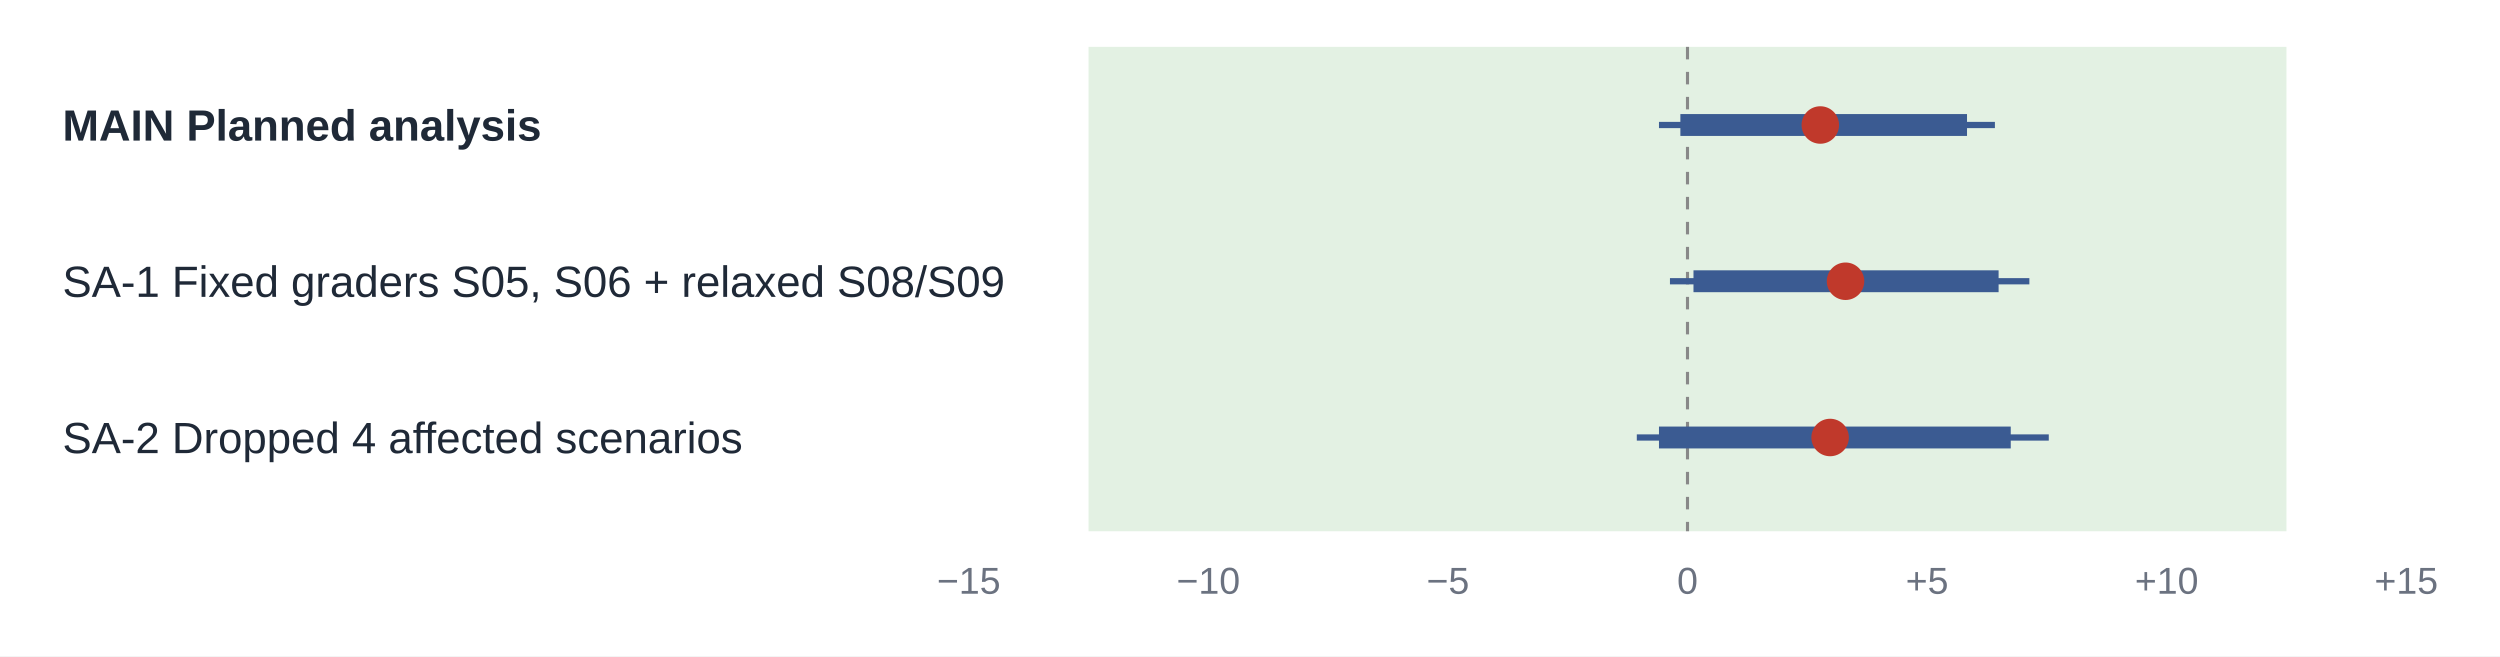
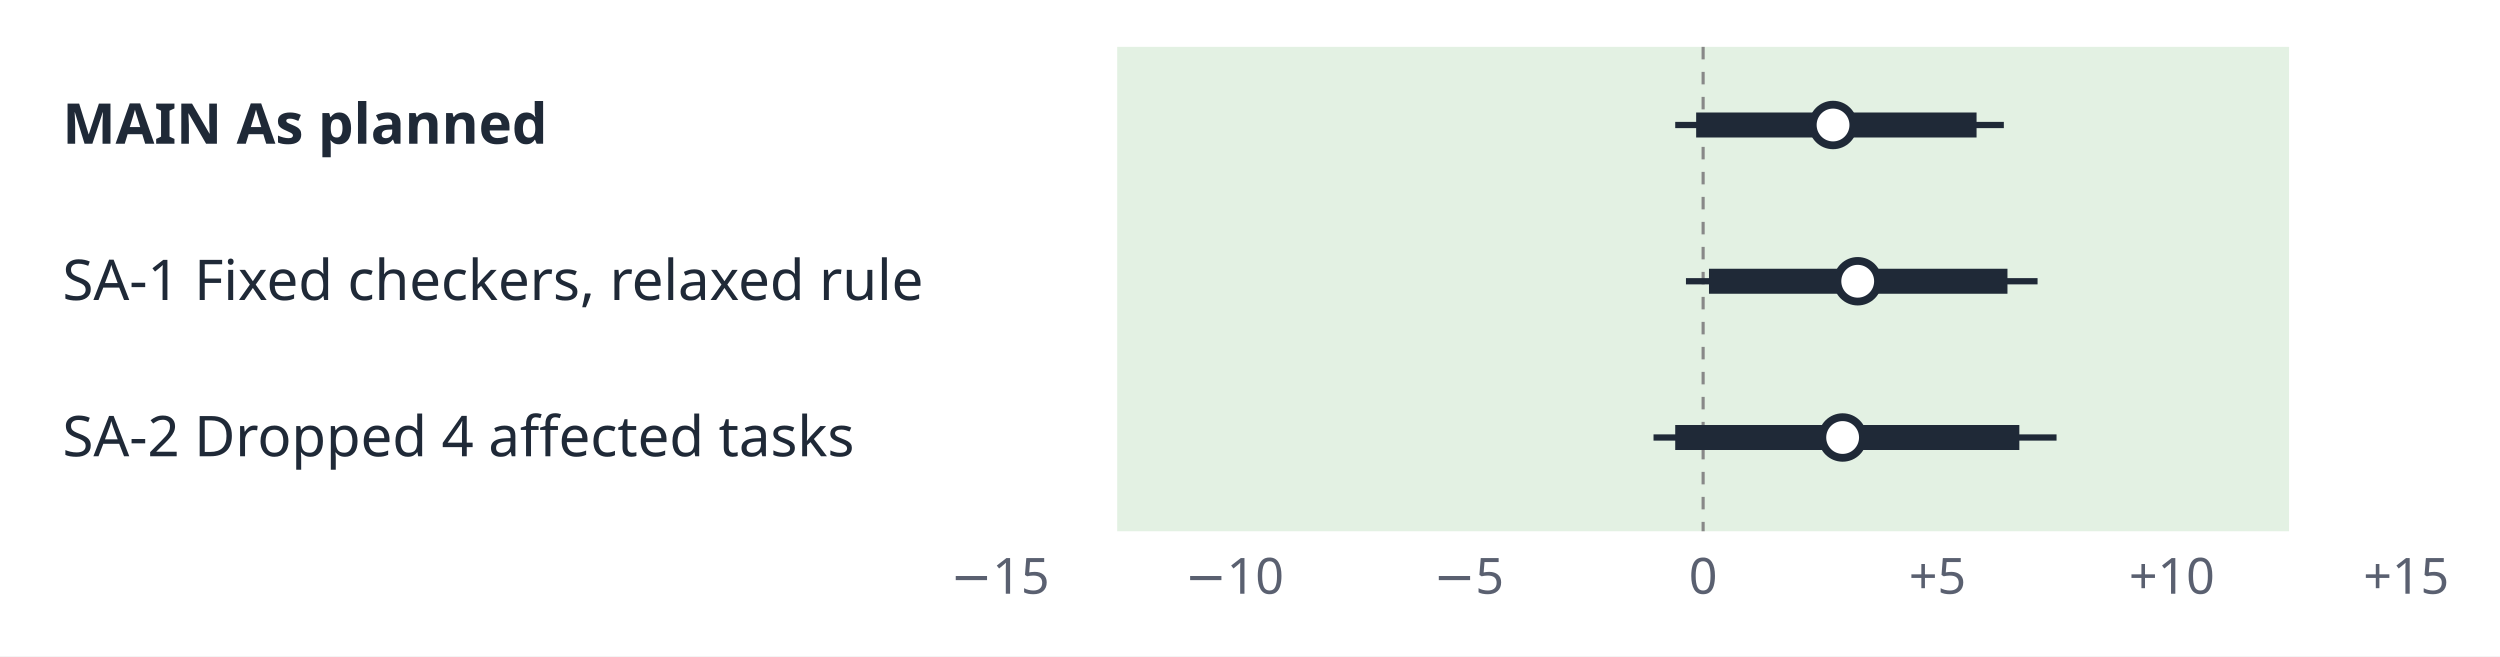
<svg xmlns="http://www.w3.org/2000/svg" width="1600" height="420" viewBox="0 0 1600 420">
  <rect width="100%" height="100%" fill="#fff" />
-   <rect x="696.667" y="30" width="766.667" height="310" fill="#e3f1e3" />
-   <line x1="1080" y1="30" x2="1080" y2="340" stroke="#888" stroke-dasharray="8 8" stroke-width="2" />
-   <text x="40" y="90" font-family="Segoe UI, Arial, sans-serif" font-size="28" fill="#1f2937" text-anchor="start" font-weight="700">MAIN  Planned analysis</text>
-   <line x1="1061.746" y1="80" x2="1276.737" y2="80" stroke="#3b5b92" stroke-width="4" />
-   <line x1="1075.437" y1="80" x2="1258.889" y2="80" stroke="#3b5b92" stroke-width="14" />
-   <circle cx="1165.001" cy="80" r="12" fill="#c0392b" />
-   <text x="40" y="190" font-family="Segoe UI, Arial, sans-serif" font-size="28" fill="#1f2937" text-anchor="start" font-weight="400">SA-1  Fixed graders S05, S06 + relaxed S08/S09</text>
-   <line x1="1068.767" y1="180" x2="1298.794" y2="180" stroke="#3b5b92" stroke-width="4" />
-   <line x1="1083.831" y1="180" x2="1279.103" y2="180" stroke="#3b5b92" stroke-width="14" />
-   <circle cx="1181.134" cy="180" r="12" fill="#c0392b" />
-   <text x="40" y="290" font-family="Segoe UI, Arial, sans-serif" font-size="28" fill="#1f2937" text-anchor="start" font-weight="400">SA-2  Dropped 4 affected scenarios</text>
-   <line x1="1047.549" y1="280" x2="1311.217" y2="280" stroke="#3b5b92" stroke-width="4" />
-   <line x1="1061.746" y1="280" x2="1286.878" y2="280" stroke="#3b5b92" stroke-width="14" />
-   <circle cx="1171.27" cy="280" r="12" fill="#c0392b" />
-   <text x="620" y="380" font-family="Segoe UI, Arial, sans-serif" font-size="24" fill="#6b7280" text-anchor="middle" font-weight="400">−15</text>
-   <text x="773.333" y="380" font-family="Segoe UI, Arial, sans-serif" font-size="24" fill="#6b7280" text-anchor="middle" font-weight="400">−10</text>
-   <text x="926.667" y="380" font-family="Segoe UI, Arial, sans-serif" font-size="24" fill="#6b7280" text-anchor="middle" font-weight="400">−5</text>
-   <text x="1080" y="380" font-family="Segoe UI, Arial, sans-serif" font-size="24" fill="#6b7280" text-anchor="middle" font-weight="400">0</text>
-   <text x="1233.333" y="380" font-family="Segoe UI, Arial, sans-serif" font-size="24" fill="#6b7280" text-anchor="middle" font-weight="400">+5</text>
-   <text x="1386.667" y="380" font-family="Segoe UI, Arial, sans-serif" font-size="24" fill="#6b7280" text-anchor="middle" font-weight="400">+10</text>
-   <text x="1540" y="380" font-family="Segoe UI, Arial, sans-serif" font-size="24" fill="#6b7280" text-anchor="middle" font-weight="400">+15</text>
+   <rect x="715" y="30" width="750" height="310" fill="#e3f1e3" />
+   <line x1="1090" y1="30" x2="1090" y2="340" stroke="#888" stroke-dasharray="8 8" stroke-width="2" />
+   <text x="40" y="92" font-family="DB ChuanPim PSU, TH Sarabun New, Tahoma, sans-serif" font-size="36" fill="#1f2937" text-anchor="start" font-weight="700">MAIN As planned</text>
+   <line x1="1072.143" y1="80" x2="1282.46" y2="80" stroke="#1f2937" stroke-width="4" />
+   <line x1="1085.536" y1="80" x2="1265" y2="80" stroke="#1f2937" stroke-width="16" />
+   <circle cx="1173.153" cy="80" r="13" fill="#fff" stroke="#1f2937" stroke-width="5" />
+   <text x="40" y="192" font-family="DB ChuanPim PSU, TH Sarabun New, Tahoma, sans-serif" font-size="36" fill="#1f2937" text-anchor="start" font-weight="400">SA-1 Fixed checkers, relaxed rule</text>
+   <line x1="1079.011" y1="180" x2="1304.038" y2="180" stroke="#1f2937" stroke-width="4" />
+   <line x1="1093.748" y1="180" x2="1284.775" y2="180" stroke="#1f2937" stroke-width="16" />
+   <circle cx="1188.936" cy="180" r="13" fill="#fff" stroke="#1f2937" stroke-width="5" />
+   <text x="40" y="292" font-family="DB ChuanPim PSU, TH Sarabun New, Tahoma, sans-serif" font-size="36" fill="#1f2937" text-anchor="start" font-weight="400">SA-2 Dropped 4 affected tasks</text>
+   <line x1="1058.254" y1="280" x2="1316.19" y2="280" stroke="#1f2937" stroke-width="4" />
+   <line x1="1072.143" y1="280" x2="1292.381" y2="280" stroke="#1f2937" stroke-width="16" />
+   <circle cx="1179.286" cy="280" r="13" fill="#fff" stroke="#1f2937" stroke-width="5" />
+   <text x="640" y="380" font-family="DB ChuanPim PSU, TH Sarabun New, Tahoma, sans-serif" font-size="32" fill="#5a6070" text-anchor="middle" font-weight="400">−15</text>
+   <text x="790" y="380" font-family="DB ChuanPim PSU, TH Sarabun New, Tahoma, sans-serif" font-size="32" fill="#5a6070" text-anchor="middle" font-weight="400">−10</text>
+   <text x="940" y="380" font-family="DB ChuanPim PSU, TH Sarabun New, Tahoma, sans-serif" font-size="32" fill="#5a6070" text-anchor="middle" font-weight="400">−5</text>
+   <text x="1090" y="380" font-family="DB ChuanPim PSU, TH Sarabun New, Tahoma, sans-serif" font-size="32" fill="#5a6070" text-anchor="middle" font-weight="400">0</text>
+   <text x="1240" y="380" font-family="DB ChuanPim PSU, TH Sarabun New, Tahoma, sans-serif" font-size="32" fill="#5a6070" text-anchor="middle" font-weight="400">+5</text>
+   <text x="1390" y="380" font-family="DB ChuanPim PSU, TH Sarabun New, Tahoma, sans-serif" font-size="32" fill="#5a6070" text-anchor="middle" font-weight="400">+10</text>
+   <text x="1540" y="380" font-family="DB ChuanPim PSU, TH Sarabun New, Tahoma, sans-serif" font-size="32" fill="#5a6070" text-anchor="middle" font-weight="400">+15</text>
</svg>
